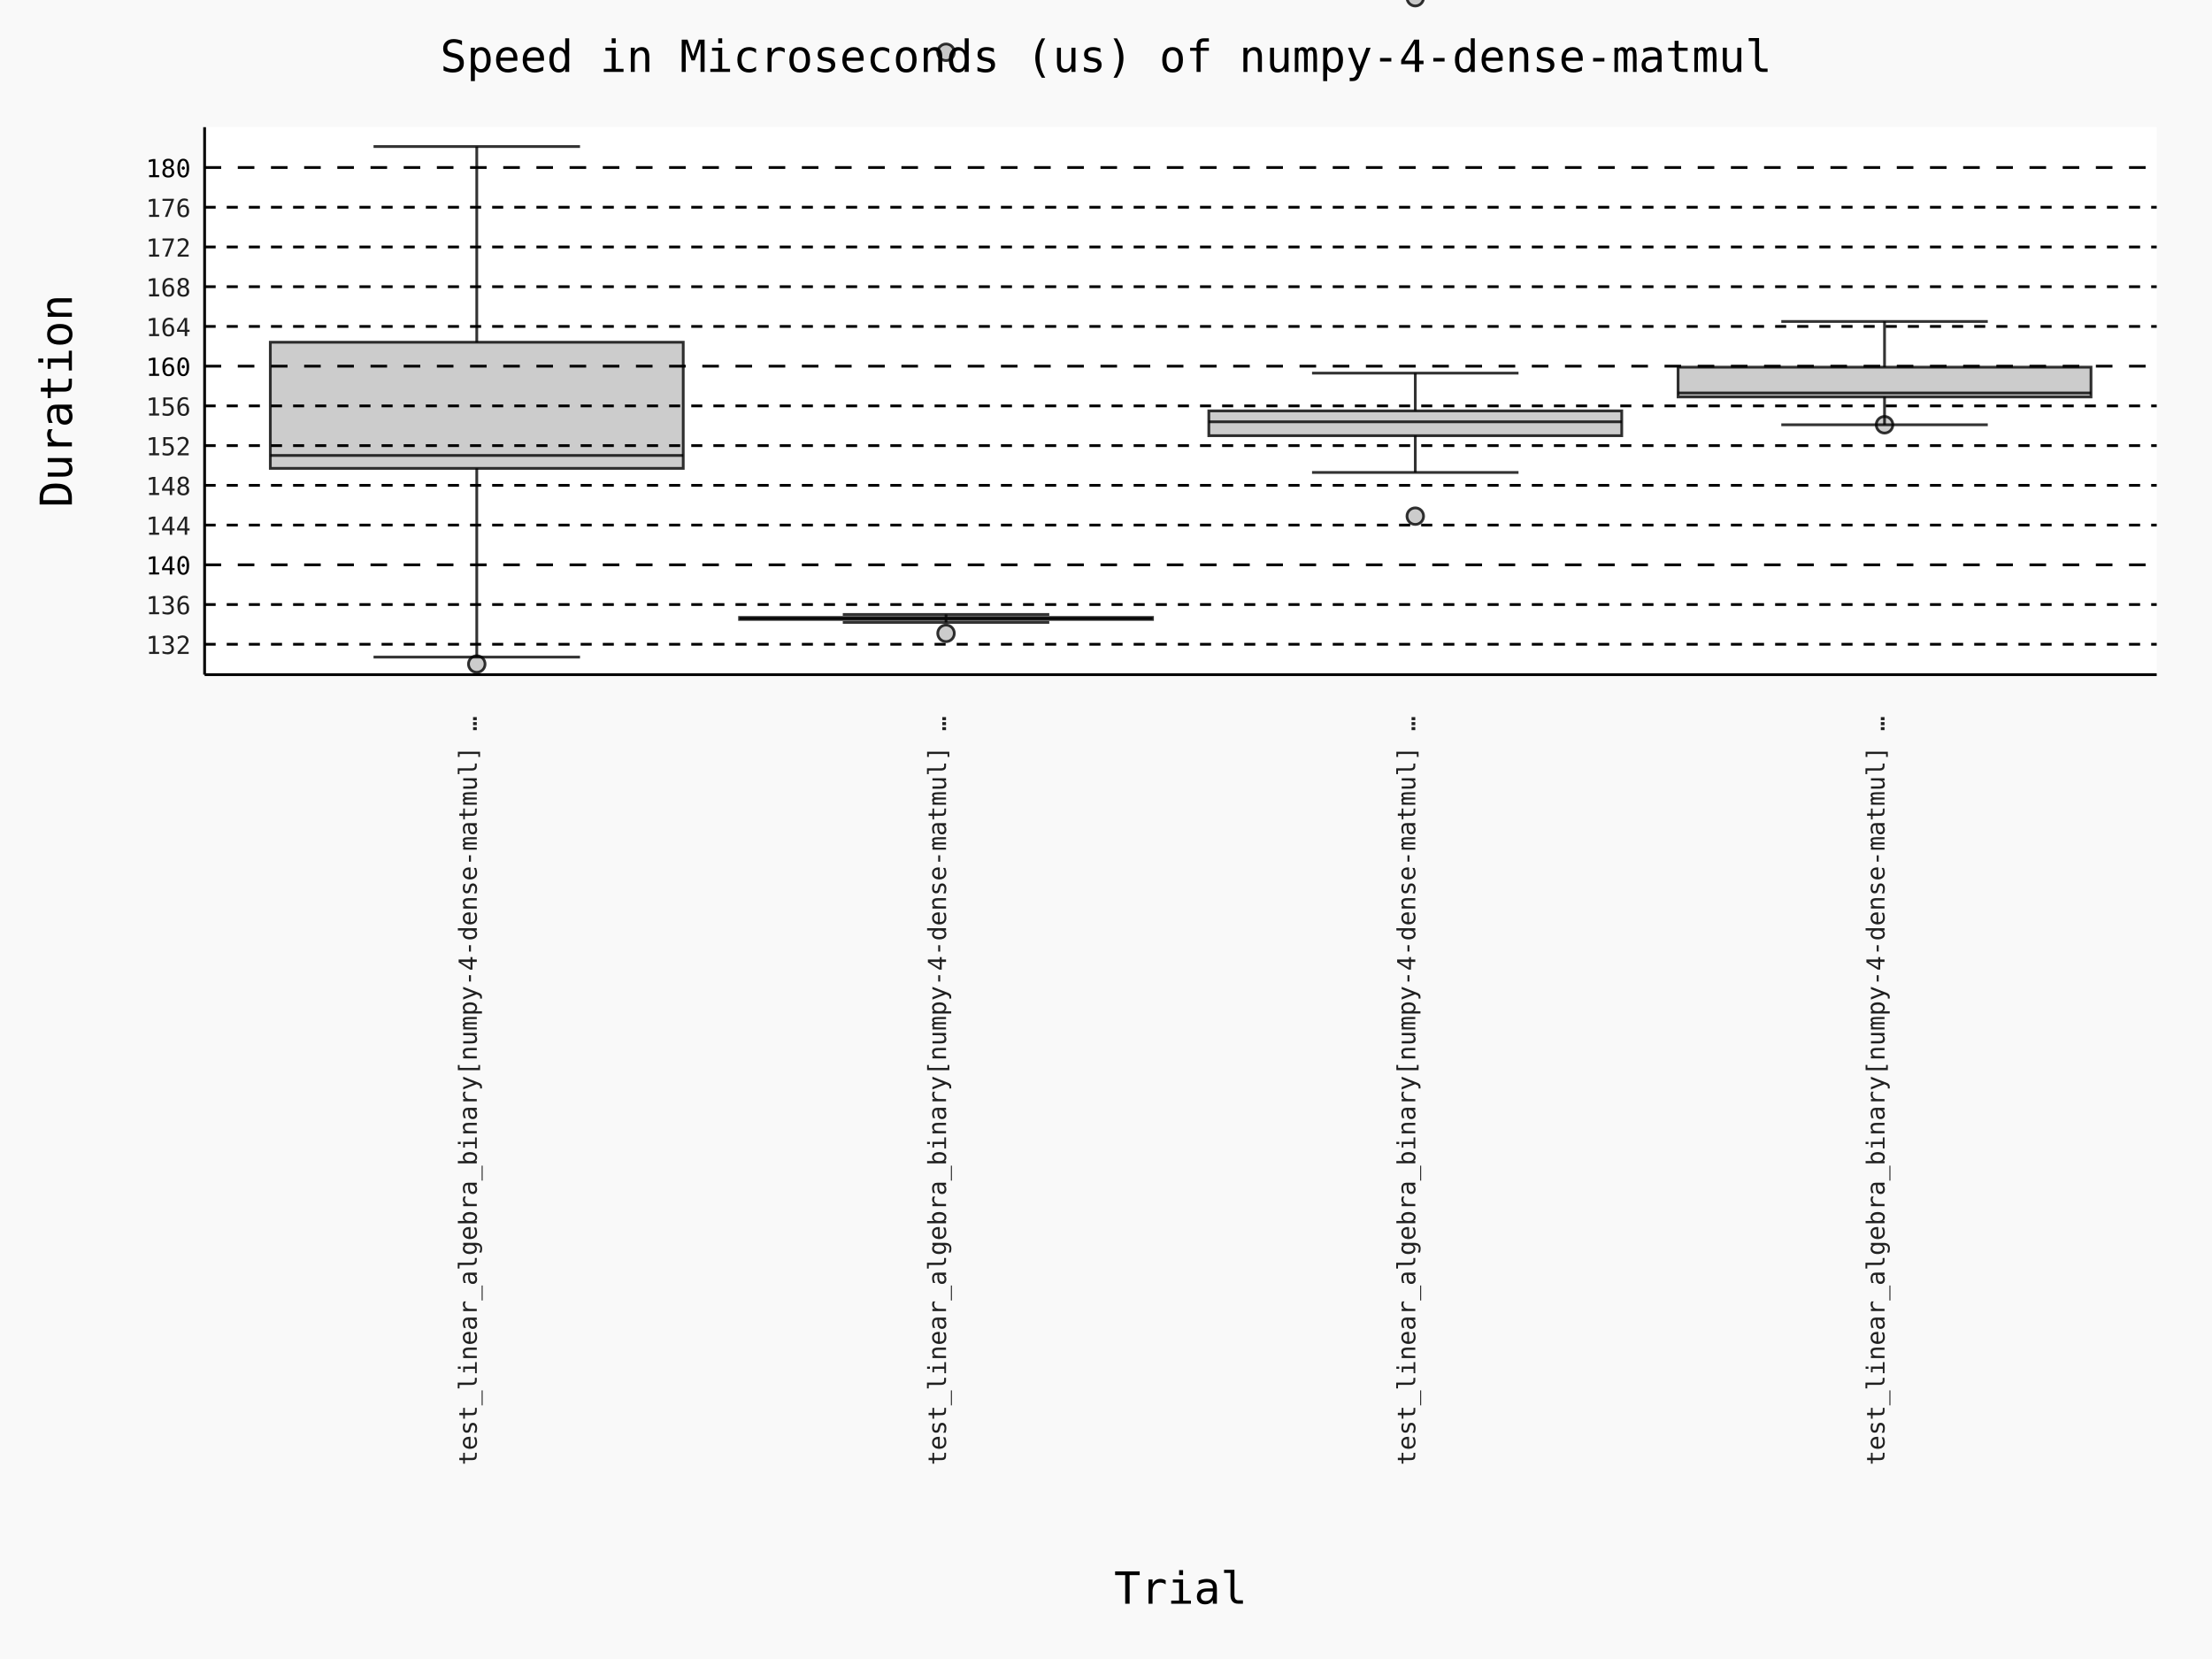
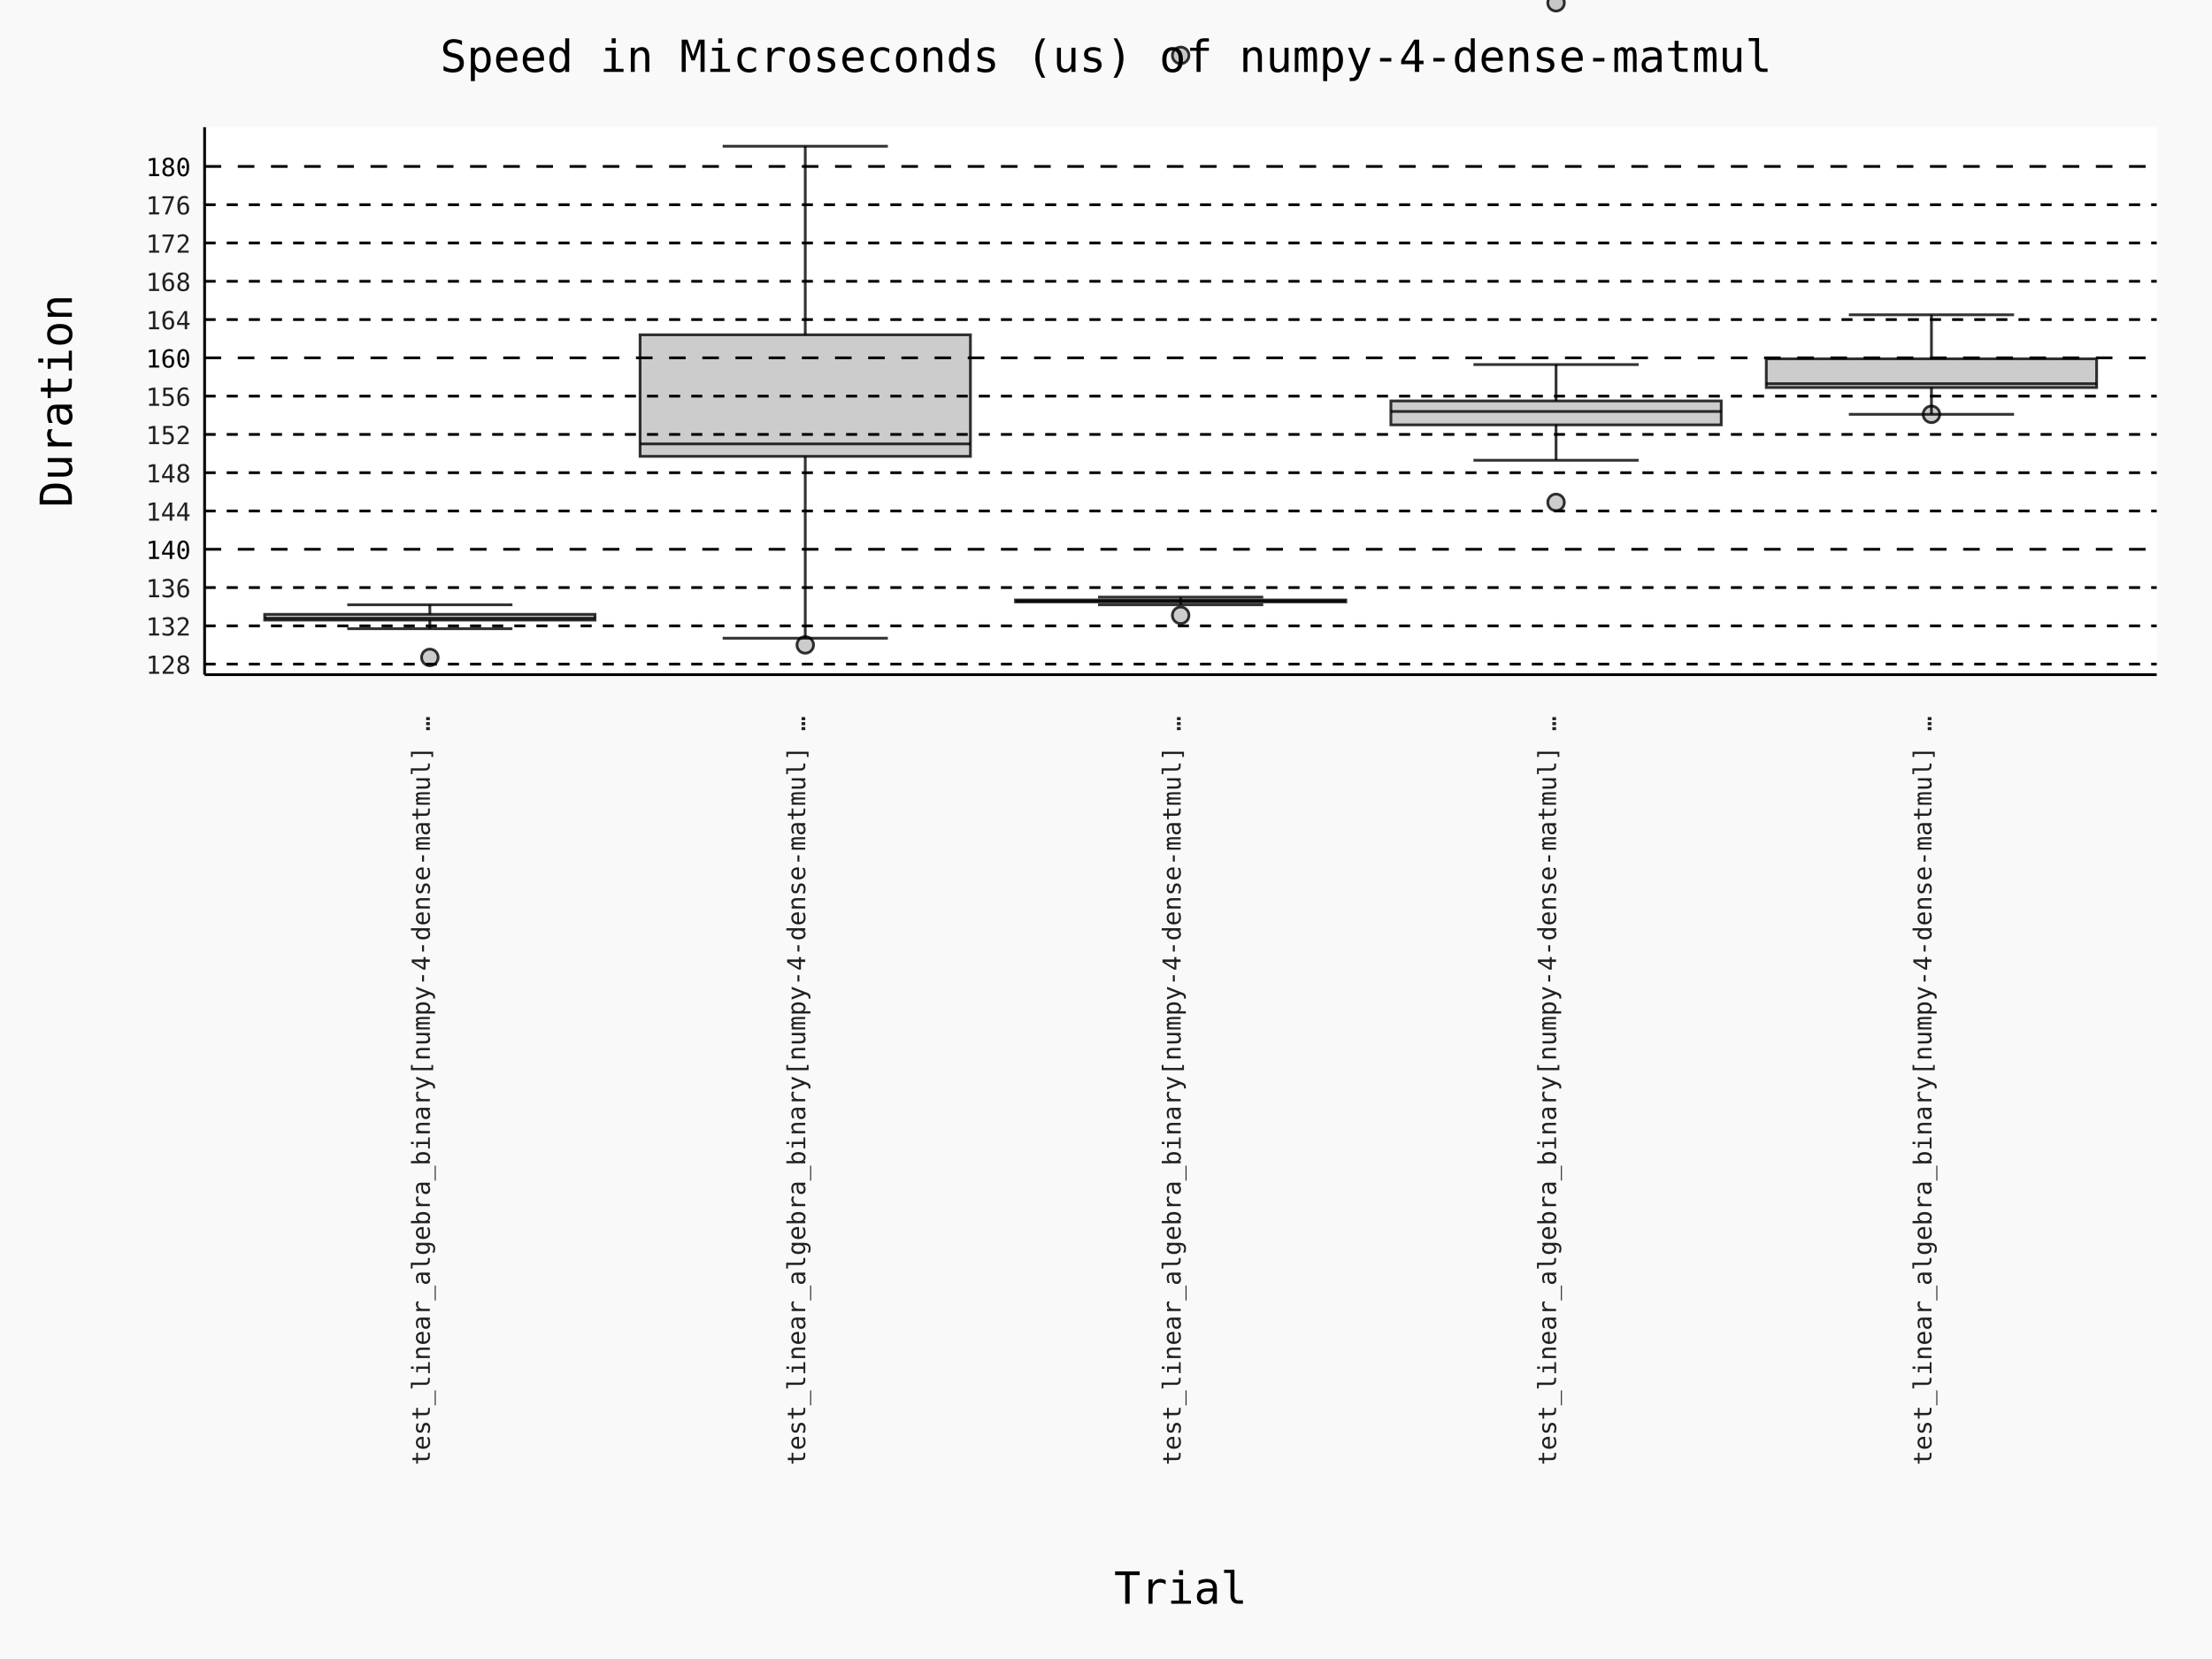
- <svg xmlns="http://www.w3.org/2000/svg" id="chart-f576e9ff-1937-4283-a904-b00e4a710c32" class="pygal-chart" viewBox="0 0 800 600">
+ <svg xmlns="http://www.w3.org/2000/svg" id="chart-4b14810b-819c-4805-9997-f3ad8ed0e5bd" class="pygal-chart" viewBox="0 0 800 600">
  <defs>
-     <style type="text/css">#chart-f576e9ff-1937-4283-a904-b00e4a710c32{-webkit-user-select:none;-webkit-font-smoothing:antialiased;font-family:Consolas,"Deja Vu Sans Mono","Bitstream Vera Sans Mono","Courier New",monospace}#chart-f576e9ff-1937-4283-a904-b00e4a710c32 .title{font-family:Consolas,"Deja Vu Sans Mono","Bitstream Vera Sans Mono","Courier New",monospace;font-size:16px}#chart-f576e9ff-1937-4283-a904-b00e4a710c32 .legends .legend text{font-family:Consolas,"Deja Vu Sans Mono","Bitstream Vera Sans Mono","Courier New",monospace;font-size:14px}#chart-f576e9ff-1937-4283-a904-b00e4a710c32 .axis text{font-family:Consolas,"Deja Vu Sans Mono","Bitstream Vera Sans Mono","Courier New",monospace;font-size:10px}#chart-f576e9ff-1937-4283-a904-b00e4a710c32 .axis text.major{font-family:Consolas,"Deja Vu Sans Mono","Bitstream Vera Sans Mono","Courier New",monospace;font-size:10px}#chart-f576e9ff-1937-4283-a904-b00e4a710c32 .text-overlay text.value{font-family:Consolas,"Deja Vu Sans Mono","Bitstream Vera Sans Mono","Courier New",monospace;font-size:16px}#chart-f576e9ff-1937-4283-a904-b00e4a710c32 .text-overlay text.label{font-family:Consolas,"Deja Vu Sans Mono","Bitstream Vera Sans Mono","Courier New",monospace;font-size:10px}#chart-f576e9ff-1937-4283-a904-b00e4a710c32 .tooltip{font-family:Consolas,"Deja Vu Sans Mono","Bitstream Vera Sans Mono","Courier New",monospace;font-size:14px}#chart-f576e9ff-1937-4283-a904-b00e4a710c32 text.no_data{font-family:Consolas,"Deja Vu Sans Mono","Bitstream Vera Sans Mono","Courier New",monospace;font-size:64px}
- #chart-f576e9ff-1937-4283-a904-b00e4a710c32{background-color:rgba(249,249,249,1)}#chart-f576e9ff-1937-4283-a904-b00e4a710c32 path,#chart-f576e9ff-1937-4283-a904-b00e4a710c32 line,#chart-f576e9ff-1937-4283-a904-b00e4a710c32 rect,#chart-f576e9ff-1937-4283-a904-b00e4a710c32 circle{-webkit-transition:150ms;-moz-transition:150ms;transition:150ms}#chart-f576e9ff-1937-4283-a904-b00e4a710c32 .graph &gt; .background{fill:rgba(249,249,249,1)}#chart-f576e9ff-1937-4283-a904-b00e4a710c32 .plot &gt; .background{fill:rgba(255,255,255,1)}#chart-f576e9ff-1937-4283-a904-b00e4a710c32 .graph{fill:rgba(0,0,0,.87)}#chart-f576e9ff-1937-4283-a904-b00e4a710c32 text.no_data{fill:rgba(0,0,0,1)}#chart-f576e9ff-1937-4283-a904-b00e4a710c32 .title{fill:rgba(0,0,0,1)}#chart-f576e9ff-1937-4283-a904-b00e4a710c32 .legends .legend text{fill:rgba(0,0,0,.87)}#chart-f576e9ff-1937-4283-a904-b00e4a710c32 .legends .legend:hover text{fill:rgba(0,0,0,1)}#chart-f576e9ff-1937-4283-a904-b00e4a710c32 .axis .line{stroke:rgba(0,0,0,1)}#chart-f576e9ff-1937-4283-a904-b00e4a710c32 .axis .guide.line{stroke:rgba(0,0,0,.54)}#chart-f576e9ff-1937-4283-a904-b00e4a710c32 .axis .major.line{stroke:rgba(0,0,0,.87)}#chart-f576e9ff-1937-4283-a904-b00e4a710c32 .axis text.major{fill:rgba(0,0,0,1)}#chart-f576e9ff-1937-4283-a904-b00e4a710c32 .axis.y .guides:hover .guide.line,#chart-f576e9ff-1937-4283-a904-b00e4a710c32 .line-graph .axis.x .guides:hover .guide.line,#chart-f576e9ff-1937-4283-a904-b00e4a710c32 .stackedline-graph .axis.x .guides:hover .guide.line,#chart-f576e9ff-1937-4283-a904-b00e4a710c32 .xy-graph .axis.x .guides:hover .guide.line{stroke:rgba(0,0,0,1)}#chart-f576e9ff-1937-4283-a904-b00e4a710c32 .axis .guides:hover text{fill:rgba(0,0,0,1)}#chart-f576e9ff-1937-4283-a904-b00e4a710c32 .reactive{fill-opacity:.7;stroke-opacity:.8;stroke-width:1}#chart-f576e9ff-1937-4283-a904-b00e4a710c32 .ci{stroke:rgba(0,0,0,.87)}#chart-f576e9ff-1937-4283-a904-b00e4a710c32 .reactive.active,#chart-f576e9ff-1937-4283-a904-b00e4a710c32 .active .reactive{fill-opacity:.8;stroke-opacity:.9;stroke-width:4}#chart-f576e9ff-1937-4283-a904-b00e4a710c32 .ci .reactive.active{stroke-width:1.5}#chart-f576e9ff-1937-4283-a904-b00e4a710c32 .series text{fill:rgba(0,0,0,1)}#chart-f576e9ff-1937-4283-a904-b00e4a710c32 .tooltip rect{fill:rgba(255,255,255,1);stroke:rgba(0,0,0,1);-webkit-transition:opacity 150ms;-moz-transition:opacity 150ms;transition:opacity 150ms}#chart-f576e9ff-1937-4283-a904-b00e4a710c32 .tooltip .label{fill:rgba(0,0,0,.87)}#chart-f576e9ff-1937-4283-a904-b00e4a710c32 .tooltip .label{fill:rgba(0,0,0,.87)}#chart-f576e9ff-1937-4283-a904-b00e4a710c32 .tooltip .legend{font-size:.8em;fill:rgba(0,0,0,.54)}#chart-f576e9ff-1937-4283-a904-b00e4a710c32 .tooltip .x_label{font-size:.6em;fill:rgba(0,0,0,1)}#chart-f576e9ff-1937-4283-a904-b00e4a710c32 .tooltip .xlink{font-size:.5em;text-decoration:underline}#chart-f576e9ff-1937-4283-a904-b00e4a710c32 .tooltip .value{font-size:1.5em}#chart-f576e9ff-1937-4283-a904-b00e4a710c32 .bound{font-size:.5em}#chart-f576e9ff-1937-4283-a904-b00e4a710c32 .max-value{font-size:.75em;fill:rgba(0,0,0,.54)}#chart-f576e9ff-1937-4283-a904-b00e4a710c32 .map-element{fill:rgba(255,255,255,1);stroke:rgba(0,0,0,.54) !important}#chart-f576e9ff-1937-4283-a904-b00e4a710c32 .map-element .reactive{fill-opacity:inherit;stroke-opacity:inherit}#chart-f576e9ff-1937-4283-a904-b00e4a710c32 .color-0,#chart-f576e9ff-1937-4283-a904-b00e4a710c32 .color-0 a:visited{stroke:#000000;fill:#000000}#chart-f576e9ff-1937-4283-a904-b00e4a710c32 .color-1,#chart-f576e9ff-1937-4283-a904-b00e4a710c32 .color-1 a:visited{stroke:#000000;fill:#000000}#chart-f576e9ff-1937-4283-a904-b00e4a710c32 .color-2,#chart-f576e9ff-1937-4283-a904-b00e4a710c32 .color-2 a:visited{stroke:#000000;fill:#000000}#chart-f576e9ff-1937-4283-a904-b00e4a710c32 .color-3,#chart-f576e9ff-1937-4283-a904-b00e4a710c32 .color-3 a:visited{stroke:#000000;fill:#000000}#chart-f576e9ff-1937-4283-a904-b00e4a710c32 .text-overlay .color-0 text{fill:white}#chart-f576e9ff-1937-4283-a904-b00e4a710c32 .text-overlay .color-1 text{fill:white}#chart-f576e9ff-1937-4283-a904-b00e4a710c32 .text-overlay .color-2 text{fill:white}#chart-f576e9ff-1937-4283-a904-b00e4a710c32 .text-overlay .color-3 text{fill:white}
- #chart-f576e9ff-1937-4283-a904-b00e4a710c32 text.no_data{text-anchor:middle}#chart-f576e9ff-1937-4283-a904-b00e4a710c32 .guide.line{fill:none}#chart-f576e9ff-1937-4283-a904-b00e4a710c32 .centered{text-anchor:middle}#chart-f576e9ff-1937-4283-a904-b00e4a710c32 .title{text-anchor:middle}#chart-f576e9ff-1937-4283-a904-b00e4a710c32 .legends .legend text{fill-opacity:1}#chart-f576e9ff-1937-4283-a904-b00e4a710c32 .axis.x text{text-anchor:middle}#chart-f576e9ff-1937-4283-a904-b00e4a710c32 .axis.x:not(.web) text[transform]{text-anchor:start}#chart-f576e9ff-1937-4283-a904-b00e4a710c32 .axis.x:not(.web) text[transform].backwards{text-anchor:end}#chart-f576e9ff-1937-4283-a904-b00e4a710c32 .axis.y text{text-anchor:end}#chart-f576e9ff-1937-4283-a904-b00e4a710c32 .axis.y text[transform].backwards{text-anchor:start}#chart-f576e9ff-1937-4283-a904-b00e4a710c32 .axis.y2 text{text-anchor:start}#chart-f576e9ff-1937-4283-a904-b00e4a710c32 .axis.y2 text[transform].backwards{text-anchor:end}#chart-f576e9ff-1937-4283-a904-b00e4a710c32 .axis .guide.line{stroke-dasharray:4,4;stroke:black}#chart-f576e9ff-1937-4283-a904-b00e4a710c32 .axis .major.guide.line{stroke-dasharray:6,6;stroke:black}#chart-f576e9ff-1937-4283-a904-b00e4a710c32 .horizontal .axis.y .guide.line,#chart-f576e9ff-1937-4283-a904-b00e4a710c32 .horizontal .axis.y2 .guide.line,#chart-f576e9ff-1937-4283-a904-b00e4a710c32 .vertical .axis.x .guide.line{opacity:0}#chart-f576e9ff-1937-4283-a904-b00e4a710c32 .horizontal .axis.always_show .guide.line,#chart-f576e9ff-1937-4283-a904-b00e4a710c32 .vertical .axis.always_show .guide.line{opacity:1 !important}#chart-f576e9ff-1937-4283-a904-b00e4a710c32 .axis.y .guides:hover .guide.line,#chart-f576e9ff-1937-4283-a904-b00e4a710c32 .axis.y2 .guides:hover .guide.line,#chart-f576e9ff-1937-4283-a904-b00e4a710c32 .axis.x .guides:hover .guide.line{opacity:1}#chart-f576e9ff-1937-4283-a904-b00e4a710c32 .axis .guides:hover text{opacity:1}#chart-f576e9ff-1937-4283-a904-b00e4a710c32 .nofill{fill:none}#chart-f576e9ff-1937-4283-a904-b00e4a710c32 .subtle-fill{fill-opacity:.2}#chart-f576e9ff-1937-4283-a904-b00e4a710c32 .dot{stroke-width:1px;fill-opacity:1;stroke-opacity:1}#chart-f576e9ff-1937-4283-a904-b00e4a710c32 .dot.active{stroke-width:5px}#chart-f576e9ff-1937-4283-a904-b00e4a710c32 .dot.negative{fill:transparent}#chart-f576e9ff-1937-4283-a904-b00e4a710c32 text,#chart-f576e9ff-1937-4283-a904-b00e4a710c32 tspan{stroke:none !important}#chart-f576e9ff-1937-4283-a904-b00e4a710c32 .series text.active{opacity:1}#chart-f576e9ff-1937-4283-a904-b00e4a710c32 .tooltip rect{fill-opacity:.95;stroke-width:.5}#chart-f576e9ff-1937-4283-a904-b00e4a710c32 .tooltip text{fill-opacity:1}#chart-f576e9ff-1937-4283-a904-b00e4a710c32 .showable{visibility:hidden}#chart-f576e9ff-1937-4283-a904-b00e4a710c32 .showable.shown{visibility:visible}#chart-f576e9ff-1937-4283-a904-b00e4a710c32 .gauge-background{fill:rgba(229,229,229,1);stroke:none}#chart-f576e9ff-1937-4283-a904-b00e4a710c32 .bg-lines{stroke:rgba(249,249,249,1);stroke-width:2px}
+     <style type="text/css">#chart-4b14810b-819c-4805-9997-f3ad8ed0e5bd{-webkit-user-select:none;-webkit-font-smoothing:antialiased;font-family:Consolas,"Deja Vu Sans Mono","Bitstream Vera Sans Mono","Courier New",monospace}#chart-4b14810b-819c-4805-9997-f3ad8ed0e5bd .title{font-family:Consolas,"Deja Vu Sans Mono","Bitstream Vera Sans Mono","Courier New",monospace;font-size:16px}#chart-4b14810b-819c-4805-9997-f3ad8ed0e5bd .legends .legend text{font-family:Consolas,"Deja Vu Sans Mono","Bitstream Vera Sans Mono","Courier New",monospace;font-size:14px}#chart-4b14810b-819c-4805-9997-f3ad8ed0e5bd .axis text{font-family:Consolas,"Deja Vu Sans Mono","Bitstream Vera Sans Mono","Courier New",monospace;font-size:10px}#chart-4b14810b-819c-4805-9997-f3ad8ed0e5bd .axis text.major{font-family:Consolas,"Deja Vu Sans Mono","Bitstream Vera Sans Mono","Courier New",monospace;font-size:10px}#chart-4b14810b-819c-4805-9997-f3ad8ed0e5bd .text-overlay text.value{font-family:Consolas,"Deja Vu Sans Mono","Bitstream Vera Sans Mono","Courier New",monospace;font-size:16px}#chart-4b14810b-819c-4805-9997-f3ad8ed0e5bd .text-overlay text.label{font-family:Consolas,"Deja Vu Sans Mono","Bitstream Vera Sans Mono","Courier New",monospace;font-size:10px}#chart-4b14810b-819c-4805-9997-f3ad8ed0e5bd .tooltip{font-family:Consolas,"Deja Vu Sans Mono","Bitstream Vera Sans Mono","Courier New",monospace;font-size:14px}#chart-4b14810b-819c-4805-9997-f3ad8ed0e5bd text.no_data{font-family:Consolas,"Deja Vu Sans Mono","Bitstream Vera Sans Mono","Courier New",monospace;font-size:64px}
+ #chart-4b14810b-819c-4805-9997-f3ad8ed0e5bd{background-color:rgba(249,249,249,1)}#chart-4b14810b-819c-4805-9997-f3ad8ed0e5bd path,#chart-4b14810b-819c-4805-9997-f3ad8ed0e5bd line,#chart-4b14810b-819c-4805-9997-f3ad8ed0e5bd rect,#chart-4b14810b-819c-4805-9997-f3ad8ed0e5bd circle{-webkit-transition:150ms;-moz-transition:150ms;transition:150ms}#chart-4b14810b-819c-4805-9997-f3ad8ed0e5bd .graph &gt; .background{fill:rgba(249,249,249,1)}#chart-4b14810b-819c-4805-9997-f3ad8ed0e5bd .plot &gt; .background{fill:rgba(255,255,255,1)}#chart-4b14810b-819c-4805-9997-f3ad8ed0e5bd .graph{fill:rgba(0,0,0,.87)}#chart-4b14810b-819c-4805-9997-f3ad8ed0e5bd text.no_data{fill:rgba(0,0,0,1)}#chart-4b14810b-819c-4805-9997-f3ad8ed0e5bd .title{fill:rgba(0,0,0,1)}#chart-4b14810b-819c-4805-9997-f3ad8ed0e5bd .legends .legend text{fill:rgba(0,0,0,.87)}#chart-4b14810b-819c-4805-9997-f3ad8ed0e5bd .legends .legend:hover text{fill:rgba(0,0,0,1)}#chart-4b14810b-819c-4805-9997-f3ad8ed0e5bd .axis .line{stroke:rgba(0,0,0,1)}#chart-4b14810b-819c-4805-9997-f3ad8ed0e5bd .axis .guide.line{stroke:rgba(0,0,0,.54)}#chart-4b14810b-819c-4805-9997-f3ad8ed0e5bd .axis .major.line{stroke:rgba(0,0,0,.87)}#chart-4b14810b-819c-4805-9997-f3ad8ed0e5bd .axis text.major{fill:rgba(0,0,0,1)}#chart-4b14810b-819c-4805-9997-f3ad8ed0e5bd .axis.y .guides:hover .guide.line,#chart-4b14810b-819c-4805-9997-f3ad8ed0e5bd .line-graph .axis.x .guides:hover .guide.line,#chart-4b14810b-819c-4805-9997-f3ad8ed0e5bd .stackedline-graph .axis.x .guides:hover .guide.line,#chart-4b14810b-819c-4805-9997-f3ad8ed0e5bd .xy-graph .axis.x .guides:hover .guide.line{stroke:rgba(0,0,0,1)}#chart-4b14810b-819c-4805-9997-f3ad8ed0e5bd .axis .guides:hover text{fill:rgba(0,0,0,1)}#chart-4b14810b-819c-4805-9997-f3ad8ed0e5bd .reactive{fill-opacity:.7;stroke-opacity:.8;stroke-width:1}#chart-4b14810b-819c-4805-9997-f3ad8ed0e5bd .ci{stroke:rgba(0,0,0,.87)}#chart-4b14810b-819c-4805-9997-f3ad8ed0e5bd .reactive.active,#chart-4b14810b-819c-4805-9997-f3ad8ed0e5bd .active .reactive{fill-opacity:.8;stroke-opacity:.9;stroke-width:4}#chart-4b14810b-819c-4805-9997-f3ad8ed0e5bd .ci .reactive.active{stroke-width:1.5}#chart-4b14810b-819c-4805-9997-f3ad8ed0e5bd .series text{fill:rgba(0,0,0,1)}#chart-4b14810b-819c-4805-9997-f3ad8ed0e5bd .tooltip rect{fill:rgba(255,255,255,1);stroke:rgba(0,0,0,1);-webkit-transition:opacity 150ms;-moz-transition:opacity 150ms;transition:opacity 150ms}#chart-4b14810b-819c-4805-9997-f3ad8ed0e5bd .tooltip .label{fill:rgba(0,0,0,.87)}#chart-4b14810b-819c-4805-9997-f3ad8ed0e5bd .tooltip .label{fill:rgba(0,0,0,.87)}#chart-4b14810b-819c-4805-9997-f3ad8ed0e5bd .tooltip .legend{font-size:.8em;fill:rgba(0,0,0,.54)}#chart-4b14810b-819c-4805-9997-f3ad8ed0e5bd .tooltip .x_label{font-size:.6em;fill:rgba(0,0,0,1)}#chart-4b14810b-819c-4805-9997-f3ad8ed0e5bd .tooltip .xlink{font-size:.5em;text-decoration:underline}#chart-4b14810b-819c-4805-9997-f3ad8ed0e5bd .tooltip .value{font-size:1.5em}#chart-4b14810b-819c-4805-9997-f3ad8ed0e5bd .bound{font-size:.5em}#chart-4b14810b-819c-4805-9997-f3ad8ed0e5bd .max-value{font-size:.75em;fill:rgba(0,0,0,.54)}#chart-4b14810b-819c-4805-9997-f3ad8ed0e5bd .map-element{fill:rgba(255,255,255,1);stroke:rgba(0,0,0,.54) !important}#chart-4b14810b-819c-4805-9997-f3ad8ed0e5bd .map-element .reactive{fill-opacity:inherit;stroke-opacity:inherit}#chart-4b14810b-819c-4805-9997-f3ad8ed0e5bd .color-0,#chart-4b14810b-819c-4805-9997-f3ad8ed0e5bd .color-0 a:visited{stroke:#000000;fill:#000000}#chart-4b14810b-819c-4805-9997-f3ad8ed0e5bd .color-1,#chart-4b14810b-819c-4805-9997-f3ad8ed0e5bd .color-1 a:visited{stroke:#000000;fill:#000000}#chart-4b14810b-819c-4805-9997-f3ad8ed0e5bd .color-2,#chart-4b14810b-819c-4805-9997-f3ad8ed0e5bd .color-2 a:visited{stroke:#000000;fill:#000000}#chart-4b14810b-819c-4805-9997-f3ad8ed0e5bd .color-3,#chart-4b14810b-819c-4805-9997-f3ad8ed0e5bd .color-3 a:visited{stroke:#000000;fill:#000000}#chart-4b14810b-819c-4805-9997-f3ad8ed0e5bd .color-4,#chart-4b14810b-819c-4805-9997-f3ad8ed0e5bd .color-4 a:visited{stroke:#000000;fill:#000000}#chart-4b14810b-819c-4805-9997-f3ad8ed0e5bd .text-overlay .color-0 text{fill:white}#chart-4b14810b-819c-4805-9997-f3ad8ed0e5bd .text-overlay .color-1 text{fill:white}#chart-4b14810b-819c-4805-9997-f3ad8ed0e5bd .text-overlay .color-2 text{fill:white}#chart-4b14810b-819c-4805-9997-f3ad8ed0e5bd .text-overlay .color-3 text{fill:white}#chart-4b14810b-819c-4805-9997-f3ad8ed0e5bd .text-overlay .color-4 text{fill:white}
+ #chart-4b14810b-819c-4805-9997-f3ad8ed0e5bd text.no_data{text-anchor:middle}#chart-4b14810b-819c-4805-9997-f3ad8ed0e5bd .guide.line{fill:none}#chart-4b14810b-819c-4805-9997-f3ad8ed0e5bd .centered{text-anchor:middle}#chart-4b14810b-819c-4805-9997-f3ad8ed0e5bd .title{text-anchor:middle}#chart-4b14810b-819c-4805-9997-f3ad8ed0e5bd .legends .legend text{fill-opacity:1}#chart-4b14810b-819c-4805-9997-f3ad8ed0e5bd .axis.x text{text-anchor:middle}#chart-4b14810b-819c-4805-9997-f3ad8ed0e5bd .axis.x:not(.web) text[transform]{text-anchor:start}#chart-4b14810b-819c-4805-9997-f3ad8ed0e5bd .axis.x:not(.web) text[transform].backwards{text-anchor:end}#chart-4b14810b-819c-4805-9997-f3ad8ed0e5bd .axis.y text{text-anchor:end}#chart-4b14810b-819c-4805-9997-f3ad8ed0e5bd .axis.y text[transform].backwards{text-anchor:start}#chart-4b14810b-819c-4805-9997-f3ad8ed0e5bd .axis.y2 text{text-anchor:start}#chart-4b14810b-819c-4805-9997-f3ad8ed0e5bd .axis.y2 text[transform].backwards{text-anchor:end}#chart-4b14810b-819c-4805-9997-f3ad8ed0e5bd .axis .guide.line{stroke-dasharray:4,4;stroke:black}#chart-4b14810b-819c-4805-9997-f3ad8ed0e5bd .axis .major.guide.line{stroke-dasharray:6,6;stroke:black}#chart-4b14810b-819c-4805-9997-f3ad8ed0e5bd .horizontal .axis.y .guide.line,#chart-4b14810b-819c-4805-9997-f3ad8ed0e5bd .horizontal .axis.y2 .guide.line,#chart-4b14810b-819c-4805-9997-f3ad8ed0e5bd .vertical .axis.x .guide.line{opacity:0}#chart-4b14810b-819c-4805-9997-f3ad8ed0e5bd .horizontal .axis.always_show .guide.line,#chart-4b14810b-819c-4805-9997-f3ad8ed0e5bd .vertical .axis.always_show .guide.line{opacity:1 !important}#chart-4b14810b-819c-4805-9997-f3ad8ed0e5bd .axis.y .guides:hover .guide.line,#chart-4b14810b-819c-4805-9997-f3ad8ed0e5bd .axis.y2 .guides:hover .guide.line,#chart-4b14810b-819c-4805-9997-f3ad8ed0e5bd .axis.x .guides:hover .guide.line{opacity:1}#chart-4b14810b-819c-4805-9997-f3ad8ed0e5bd .axis .guides:hover text{opacity:1}#chart-4b14810b-819c-4805-9997-f3ad8ed0e5bd .nofill{fill:none}#chart-4b14810b-819c-4805-9997-f3ad8ed0e5bd .subtle-fill{fill-opacity:.2}#chart-4b14810b-819c-4805-9997-f3ad8ed0e5bd .dot{stroke-width:1px;fill-opacity:1;stroke-opacity:1}#chart-4b14810b-819c-4805-9997-f3ad8ed0e5bd .dot.active{stroke-width:5px}#chart-4b14810b-819c-4805-9997-f3ad8ed0e5bd .dot.negative{fill:transparent}#chart-4b14810b-819c-4805-9997-f3ad8ed0e5bd text,#chart-4b14810b-819c-4805-9997-f3ad8ed0e5bd tspan{stroke:none !important}#chart-4b14810b-819c-4805-9997-f3ad8ed0e5bd .series text.active{opacity:1}#chart-4b14810b-819c-4805-9997-f3ad8ed0e5bd .tooltip rect{fill-opacity:.95;stroke-width:.5}#chart-4b14810b-819c-4805-9997-f3ad8ed0e5bd .tooltip text{fill-opacity:1}#chart-4b14810b-819c-4805-9997-f3ad8ed0e5bd .showable{visibility:hidden}#chart-4b14810b-819c-4805-9997-f3ad8ed0e5bd .showable.shown{visibility:visible}#chart-4b14810b-819c-4805-9997-f3ad8ed0e5bd .gauge-background{fill:rgba(229,229,229,1);stroke:none}#chart-4b14810b-819c-4805-9997-f3ad8ed0e5bd .bg-lines{stroke:rgba(249,249,249,1);stroke-width:2px}
.tooltip .value{font-size:1em !important}.axis text{font-size:9px !important}</style>
  </defs>
  <g class="graph custombox-graph vertical">
    <rect x="0" y="0" width="800" height="600" class="background" />
    <g transform="translate(74, 46)" class="plot">
      <rect x="0" y="0" width="706.0" height="198.0" class="background" />
      <g class="axis y always_show">
        <path d="M0 198 h706" class="line" />
        <g class="guides">
-           <path d="M0 187.008 h706" class="guide line" />
-           <text x="-5" y="190.508" class="">132</text>
+           <path d="M0 194.192 h706" class="guide line" />
+           <text x="-5" y="197.692" class="">128</text>
        </g>
        <g class="guides">
-           <path d="M0 172.639 h706" class="guide line" />
-           <text x="-5" y="176.139" class="">136</text>
+           <path d="M0 180.346 h706" class="guide line" />
+           <text x="-5" y="183.846" class="">132</text>
        </g>
        <g class="guides">
-           <path d="M0 158.271 h706" class="major guide line" />
-           <text x="-5" y="161.771" class="major">140</text>
+           <path d="M0 166.5 h706" class="guide line" />
+           <text x="-5" y="170.0" class="">136</text>
        </g>
        <g class="guides">
-           <path d="M0 143.902 h706" class="guide line" />
-           <text x="-5" y="147.402" class="">144</text>
+           <path d="M0 152.654 h706" class="major guide line" />
+           <text x="-5" y="156.154" class="major">140</text>
        </g>
        <g class="guides">
-           <path d="M0 129.533 h706" class="guide line" />
-           <text x="-5" y="133.033" class="">148</text>
+           <path d="M0 138.808 h706" class="guide line" />
+           <text x="-5" y="142.308" class="">144</text>
        </g>
        <g class="guides">
-           <path d="M0 115.165 h706" class="guide line" />
-           <text x="-5" y="118.665" class="">152</text>
+           <path d="M0 124.962 h706" class="guide line" />
+           <text x="-5" y="128.462" class="">148</text>
        </g>
        <g class="guides">
-           <path d="M0 100.796 h706" class="guide line" />
-           <text x="-5" y="104.296" class="">156</text>
+           <path d="M0 111.115 h706" class="guide line" />
+           <text x="-5" y="114.615" class="">152</text>
        </g>
        <g class="guides">
-           <path d="M0 86.427 h706" class="major guide line" />
-           <text x="-5" y="89.927" class="major">160</text>
+           <path d="M0 97.269 h706" class="guide line" />
+           <text x="-5" y="100.769" class="">156</text>
        </g>
        <g class="guides">
-           <path d="M0 72.059 h706" class="guide line" />
-           <text x="-5" y="75.559" class="">164</text>
+           <path d="M0 83.423 h706" class="major guide line" />
+           <text x="-5" y="86.923" class="major">160</text>
        </g>
        <g class="guides">
-           <path d="M0 57.69 h706" class="guide line" />
-           <text x="-5" y="61.19" class="">168</text>
+           <path d="M0 69.577 h706" class="guide line" />
+           <text x="-5" y="73.077" class="">164</text>
        </g>
        <g class="guides">
-           <path d="M0 43.321 h706" class="guide line" />
-           <text x="-5" y="46.821" class="">172</text>
+           <path d="M0 55.731 h706" class="guide line" />
+           <text x="-5" y="59.231" class="">168</text>
        </g>
        <g class="guides">
-           <path d="M0 28.953 h706" class="guide line" />
-           <text x="-5" y="32.453" class="">176</text>
+           <path d="M0 41.885 h706" class="guide line" />
+           <text x="-5" y="45.385" class="">172</text>
        </g>
        <g class="guides">
-           <path d="M0 14.584 h706" class="major guide line" />
-           <text x="-5" y="18.084" class="major">180</text>
+           <path d="M0 28.038 h706" class="guide line" />
+           <text x="-5" y="31.538" class="">176</text>
+         </g>
+         <g class="guides">
+           <path d="M0 14.192 h706" class="major guide line" />
+           <text x="-5" y="17.692" class="major">180</text>
        </g>
      </g>
      <g class="axis x">
        <path d="M0 0 v198" class="line" />
        <g class="guides">
-           <path d="M98.433 0 v198" class="guide line" />
-           <text x="98.433" y="213.0" class="backwards" transform="rotate(270 98.43269 213)">test_linear_algebra_binary[numpy-4-dense-matmul] …</text>
+           <path d="M81.462 0 v198" class="guide line" />
+           <text x="81.462" y="213.0" class="backwards" transform="rotate(270 81.46154 213)">test_linear_algebra_binary[numpy-4-dense-matmul] …</text>
        </g>
        <g class="guides">
-           <path d="M268.144 0 v198" class="guide line" />
-           <text x="268.144" y="213.0" class="backwards" transform="rotate(270 268.1442 213)">test_linear_algebra_binary[numpy-4-dense-matmul] …</text>
+           <path d="M217.231 0 v198" class="guide line" />
+           <text x="217.231" y="213.0" class="backwards" transform="rotate(270 217.2308 213)">test_linear_algebra_binary[numpy-4-dense-matmul] …</text>
        </g>
        <g class="guides">
-           <path d="M437.856 0 v198" class="guide line" />
-           <text x="437.856" y="213.0" class="backwards" transform="rotate(270 437.8558 213)">test_linear_algebra_binary[numpy-4-dense-matmul] …</text>
+           <path d="M353 0 v198" class="guide line" />
+           <text x="353.0" y="213.0" class="backwards" transform="rotate(270 353 213)">test_linear_algebra_binary[numpy-4-dense-matmul] …</text>
        </g>
        <g class="guides">
-           <path d="M607.567 0 v198" class="guide line" />
-           <text x="607.567" y="213.0" class="backwards" transform="rotate(270 607.5673 213)">test_linear_algebra_binary[numpy-4-dense-matmul] …</text>
+           <path d="M488.769 0 v198" class="guide line" />
+           <text x="488.769" y="213.0" class="backwards" transform="rotate(270 488.7692 213)">test_linear_algebra_binary[numpy-4-dense-matmul] …</text>
+         </g>
+         <g class="guides">
+           <path d="M624.538 0 v198" class="guide line" />
+           <text x="624.538" y="213.0" class="backwards" transform="rotate(270 624.5385 213)">test_linear_algebra_binary[numpy-4-dense-matmul] …</text>
        </g>
      </g>
      <g class="series serie-0 color-0">
        <g class="boxes">
          <g class="box">
-             <path stroke-width="3" d="M61.096 191.649 L135.769 191.649" class="reactive tooltip-trigger" />
-             <path stroke-width="3" d="M23.76 118.721 L173.106 118.721" class="reactive tooltip-trigger" />
-             <path stroke-width="3" d="M61.096 6.998 L135.769 6.998" class="reactive tooltip-trigger" />
-             <path stroke-width="2" d="M98.433 191.649 L98.433 123.394" class="reactive tooltip-trigger" />
-             <path stroke-width="2" d="M98.433 6.998 L98.433 77.769" class="reactive tooltip-trigger" />
-             <rect x="23.76" y="77.769" height="45.626" width="149.346" class="subtle-fill reactive tooltip-trigger" />
-             <circle cx="98.433" cy="194.164" r="3" class="subtle-fill reactive tooltip-trigger" />
-             <circle cx="98.433" cy="-148.91" r="3" class="subtle-fill reactive tooltip-trigger" />
+             <path stroke-width="3" d="M51.592 181.381 L111.331 181.381" class="reactive tooltip-trigger" />
+             <path stroke-width="3" d="M21.723 177.577 L141.2 177.577" class="reactive tooltip-trigger" />
+             <path stroke-width="3" d="M51.592 172.731 L111.331 172.731" class="reactive tooltip-trigger" />
+             <path stroke-width="2" d="M81.462 181.381 L81.462 178.266" class="reactive tooltip-trigger" />
+             <path stroke-width="2" d="M81.462 172.731 L81.462 176.189" class="reactive tooltip-trigger" />
+             <rect x="21.723" y="176.189" height="2.077" width="119.477" class="subtle-fill reactive tooltip-trigger" />
+             <circle cx="81.462" cy="191.766" r="3" class="subtle-fill reactive tooltip-trigger" />
+             <circle cx="81.462" cy="-5325.615" r="3" class="subtle-fill reactive tooltip-trigger" />
          </g>
        </g>
      </g>
      <g class="series serie-1 color-1">
        <g class="boxes">
          <g class="box">
-             <path stroke-width="3" d="M230.808 179.102 L305.481 179.102" class="reactive tooltip-trigger" />
-             <path stroke-width="3" d="M193.471 177.665 L342.817 177.665" class="reactive tooltip-trigger" />
-             <path stroke-width="3" d="M230.808 176.224 L305.481 176.224" class="reactive tooltip-trigger" />
-             <path stroke-width="2" d="M268.144 179.102 L268.144 178.024" class="reactive tooltip-trigger" />
-             <path stroke-width="2" d="M268.144 176.224 L268.144 177.306" class="reactive tooltip-trigger" />
-             <rect x="193.471" y="177.306" height="0.718" width="149.346" class="subtle-fill reactive tooltip-trigger" />
-             <circle cx="268.144" cy="183.053" r="3" class="subtle-fill reactive tooltip-trigger" />
-             <circle cx="268.144" cy="-27.092" r="3" class="subtle-fill reactive tooltip-trigger" />
+             <path stroke-width="3" d="M187.362 184.818 L247.1 184.818" class="reactive tooltip-trigger" />
+             <path stroke-width="3" d="M157.492 114.542 L276.969 114.542" class="reactive tooltip-trigger" />
+             <path stroke-width="3" d="M187.362 6.882 L247.1 6.882" class="reactive tooltip-trigger" />
+             <path stroke-width="2" d="M217.231 184.818 L217.231 119.046" class="reactive tooltip-trigger" />
+             <path stroke-width="2" d="M217.231 6.882 L217.231 75.079" class="reactive tooltip-trigger" />
+             <rect x="157.492" y="75.079" height="43.967" width="119.477" class="subtle-fill reactive tooltip-trigger" />
+             <circle cx="217.231" cy="187.242" r="3" class="subtle-fill reactive tooltip-trigger" />
+             <circle cx="217.231" cy="-143.356" r="3" class="subtle-fill reactive tooltip-trigger" />
          </g>
        </g>
      </g>
      <g class="series serie-2 color-2">
        <g class="boxes">
          <g class="box">
-             <path stroke-width="3" d="M400.519 124.867 L475.192 124.867" class="reactive tooltip-trigger" />
-             <path stroke-width="3" d="M363.183 106.547 L512.529 106.547" class="reactive tooltip-trigger" />
-             <path stroke-width="3" d="M400.519 88.946 L475.192 88.946" class="reactive tooltip-trigger" />
-             <path stroke-width="2" d="M437.856 124.867 L437.856 111.576" class="reactive tooltip-trigger" />
-             <path stroke-width="2" d="M437.856 88.946 L437.856 102.596" class="reactive tooltip-trigger" />
-             <rect x="363.183" y="102.596" height="8.98" width="149.346" class="subtle-fill reactive tooltip-trigger" />
-             <circle cx="437.856" cy="140.673" r="3" class="subtle-fill reactive tooltip-trigger" />
-             <circle cx="437.856" cy="-46.838" r="3" class="subtle-fill reactive tooltip-trigger" />
+             <path stroke-width="3" d="M323.131 172.727 L382.869 172.727" class="reactive tooltip-trigger" />
+             <path stroke-width="3" d="M293.262 171.343 L412.738 171.343" class="reactive tooltip-trigger" />
+             <path stroke-width="3" d="M323.131 169.955 L382.869 169.955" class="reactive tooltip-trigger" />
+             <path stroke-width="2" d="M353 172.727 L353 171.689" class="reactive tooltip-trigger" />
+             <path stroke-width="2" d="M353 169.955 L353 170.997" class="reactive tooltip-trigger" />
+             <rect x="293.262" y="170.997" height="0.692" width="119.477" class="subtle-fill reactive tooltip-trigger" />
+             <circle cx="353.0" cy="176.535" r="3" class="subtle-fill reactive tooltip-trigger" />
+             <circle cx="353.0" cy="-25.968" r="3" class="subtle-fill reactive tooltip-trigger" />
          </g>
        </g>
      </g>
      <g class="series serie-3 color-3">
        <g class="boxes">
          <g class="box">
-             <path stroke-width="3" d="M570.231 107.621 L644.904 107.621" class="reactive tooltip-trigger" />
-             <path stroke-width="3" d="M532.894 96.126 L682.24 96.126" class="reactive tooltip-trigger" />
-             <path stroke-width="3" d="M570.231 70.266 L644.904 70.266" class="reactive tooltip-trigger" />
-             <path stroke-width="2" d="M607.567 107.621 L607.567 97.563" class="reactive tooltip-trigger" />
-             <path stroke-width="2" d="M607.567 70.266 L607.567 86.787" class="reactive tooltip-trigger" />
-             <rect x="532.894" y="86.787" height="10.776" width="149.346" class="subtle-fill reactive tooltip-trigger" />
-             <circle cx="607.567" cy="107.621" r="3" class="subtle-fill reactive tooltip-trigger" />
-             <circle cx="607.567" cy="-2820.34" r="3" class="subtle-fill reactive tooltip-trigger" />
+             <path stroke-width="3" d="M458.9 120.465 L518.638 120.465" class="reactive tooltip-trigger" />
+             <path stroke-width="3" d="M429.031 102.811 L548.508 102.811" class="reactive tooltip-trigger" />
+             <path stroke-width="3" d="M458.9 85.85 L518.638 85.85" class="reactive tooltip-trigger" />
+             <path stroke-width="2" d="M488.769 120.465 L488.769 107.657" class="reactive tooltip-trigger" />
+             <path stroke-width="2" d="M488.769 85.85 L488.769 99.003" class="reactive tooltip-trigger" />
+             <rect x="429.031" y="99.003" height="8.654" width="119.477" class="subtle-fill reactive tooltip-trigger" />
+             <circle cx="488.769" cy="135.696" r="3" class="subtle-fill reactive tooltip-trigger" />
+             <circle cx="488.769" cy="-44.997" r="3" class="subtle-fill reactive tooltip-trigger" />
+           </g>
+         </g>
+       </g>
+       <g class="series serie-4 color-4">
+         <g class="boxes">
+           <g class="box">
+             <path stroke-width="3" d="M594.669 103.846 L654.408 103.846" class="reactive tooltip-trigger" />
+             <path stroke-width="3" d="M564.8 92.769 L684.277 92.769" class="reactive tooltip-trigger" />
+             <path stroke-width="3" d="M594.669 67.85 L654.408 67.85" class="reactive tooltip-trigger" />
+             <path stroke-width="2" d="M624.538 103.846 L624.538 94.154" class="reactive tooltip-trigger" />
+             <path stroke-width="2" d="M624.538 67.85 L624.538 83.769" class="reactive tooltip-trigger" />
+             <rect x="564.8" y="83.769" height="10.385" width="119.477" class="subtle-fill reactive tooltip-trigger" />
+             <circle cx="624.538" cy="103.846" r="3" class="subtle-fill reactive tooltip-trigger" />
+             <circle cx="624.538" cy="-2717.643" r="3" class="subtle-fill reactive tooltip-trigger" />
          </g>
        </g>
      </g>
    </g>
    <g class="titles">
      <text x="400.0" y="26" class="title plot_title">Speed in Microseconds (us) of numpy-4-dense-matmul</text>
      <text x="427.0" y="580.0" class="title">Trial</text>
      <text x="0" y="171.0" class="title" transform="rotate(-90 0 145)">Duration</text>
    </g>
    <g transform="translate(74, 46)" class="plot overlay">
      <g class="series serie-0 color-0" />
      <g class="series serie-1 color-1" />
      <g class="series serie-2 color-2" />
      <g class="series serie-3 color-3" />
+       <g class="series serie-4 color-4" />
    </g>
    <g transform="translate(74, 46)" class="plot text-overlay">
      <g class="series serie-0 color-0" />
      <g class="series serie-1 color-1" />
      <g class="series serie-2 color-2" />
      <g class="series serie-3 color-3" />
+       <g class="series serie-4 color-4" />
    </g>
    <g transform="translate(74, 46)" class="plot tooltip-overlay">
      <g transform="translate(0 0)" style="opacity: 0" class="tooltip">
        <rect rx="0" ry="0" width="0" height="0" class="tooltip-box" />
        <g class="text" />
      </g>
    </g>
  </g>
</svg>
